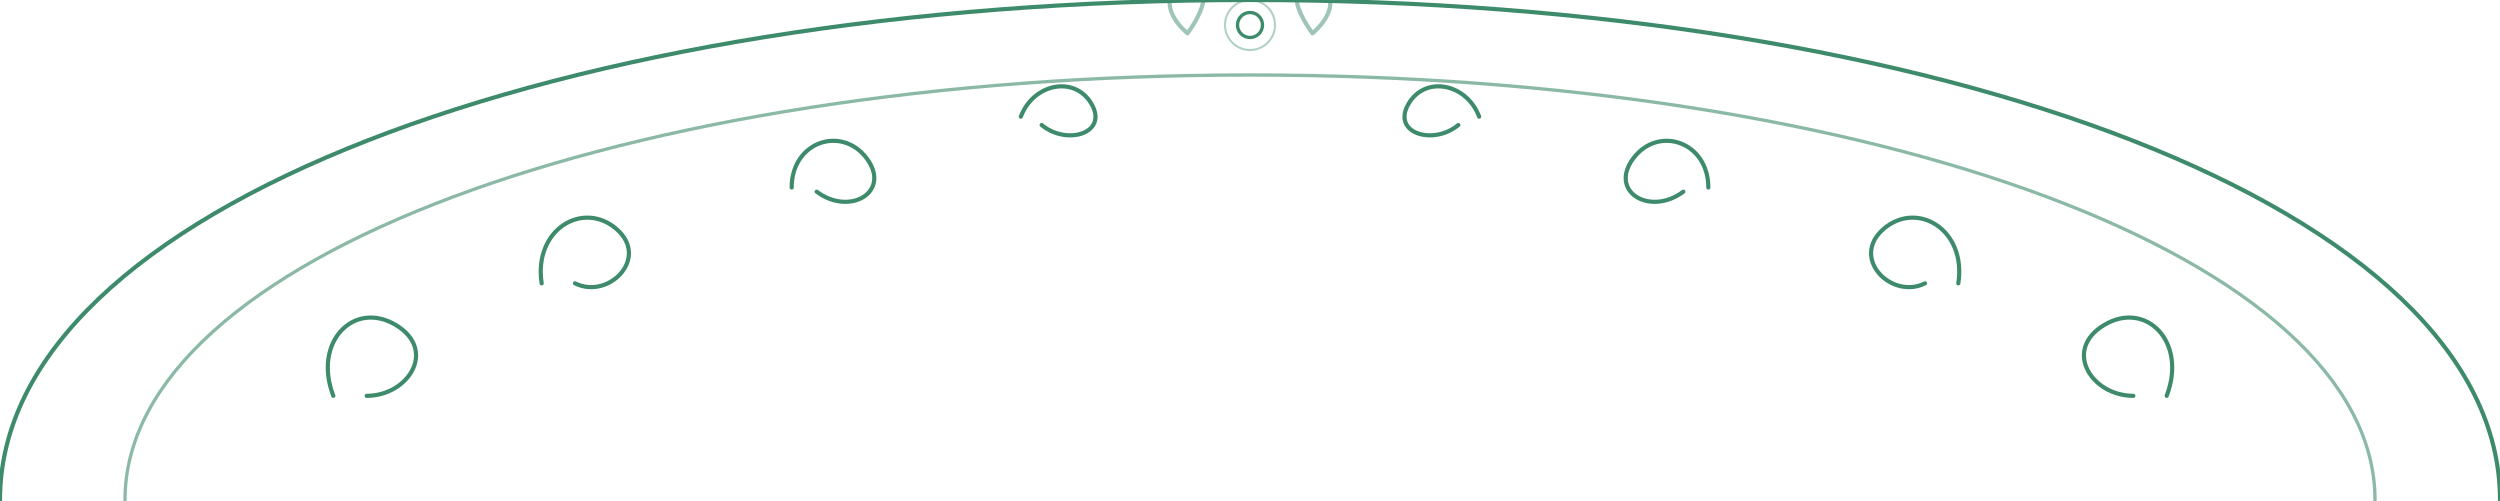
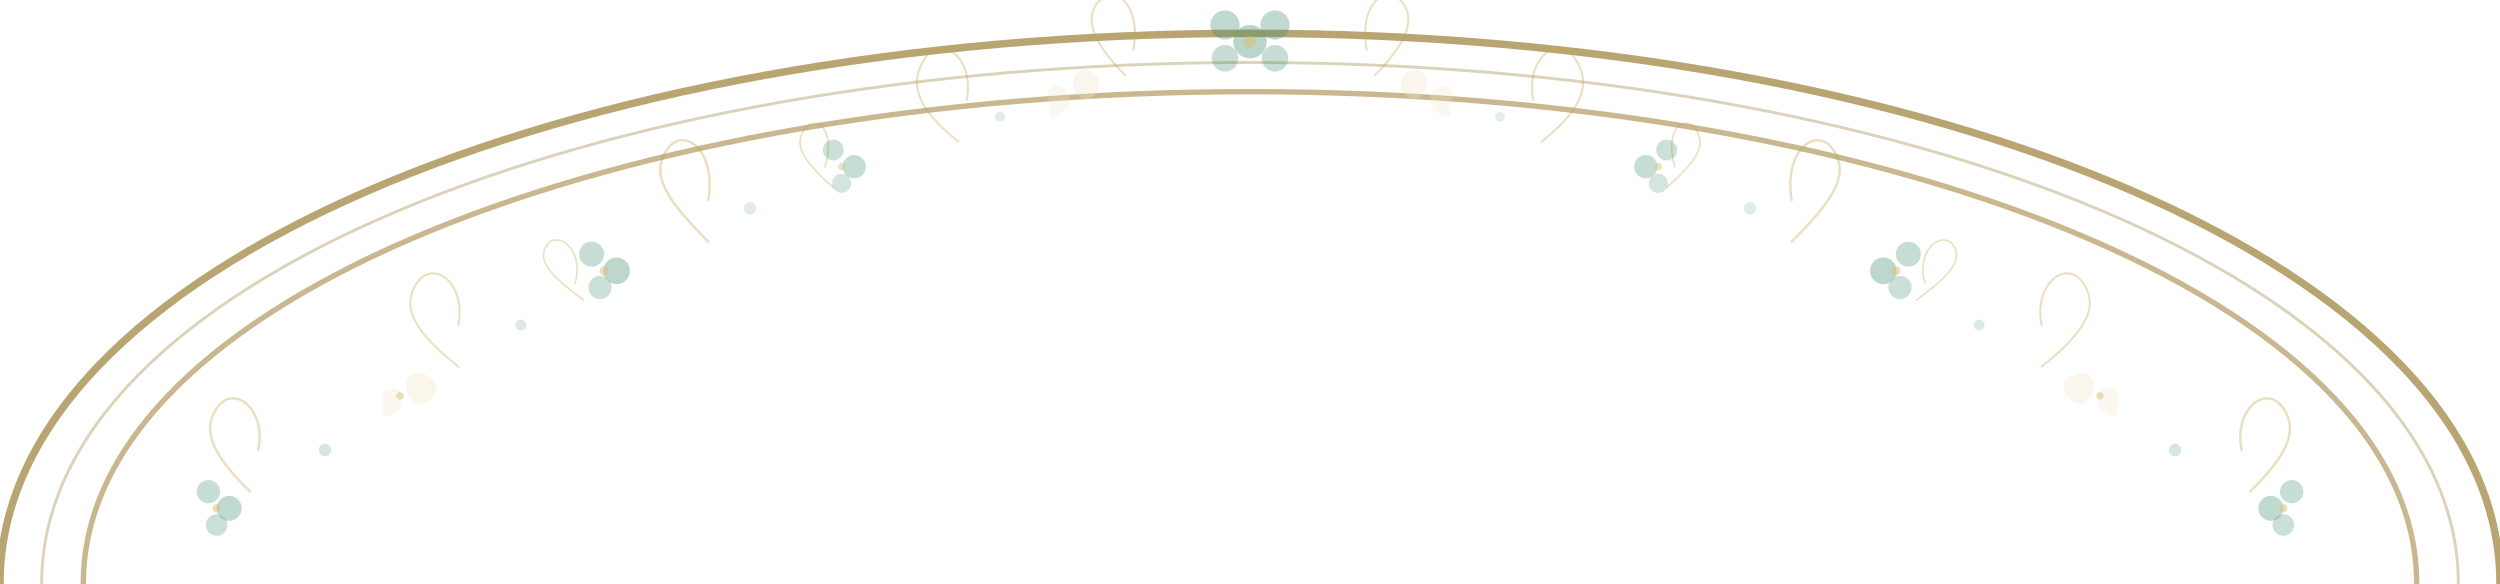
- <svg xmlns="http://www.w3.org/2000/svg" width="600" height="120" viewBox="0 0 600 120" fill="none">
-   <g opacity="1" stroke="#3d8b6b" stroke-width="1" stroke-linecap="round" fill="none">
-     <path d="M0 120 C0 50, 135 0, 300 0 C465 0, 600 50, 600 120" stroke-width="1" />
-     <path d="M30 120 C30 62, 150 18, 300 18 C450 18, 570 62, 570 120" stroke-width="0.8" opacity="0.6" />
-     <circle cx="300" cy="6" r="3" stroke-width="0.8" />
-     <circle cx="300" cy="6" r="6" stroke-width="0.5" opacity="0.4" />
-     <path d="M285 8 C278 2, 280 -5, 288 -2 C290 -1, 288 4, 285 8" opacity="0.5" />
-     <path d="M315 8 C322 2, 320 -5, 312 -2 C310 -1, 312 4, 315 8" opacity="0.5" />
-     <path d="M80 95 C75 82, 85 72, 95 78 C105 84, 98 95, 88 95" />
-     <path d="M130 68 C128 55, 140 48, 148 55 C156 62, 146 72, 138 68" />
-     <path d="M190 45 C190 34, 202 30, 208 38 C214 46, 204 52, 196 46" />
-     <path d="M245 28 C248 20, 258 18, 262 25 C266 32, 256 35, 250 30" />
-     <path d="M520 95 C525 82, 515 72, 505 78 C495 84, 502 95, 512 95" />
-     <path d="M470 68 C472 55, 460 48, 452 55 C444 62, 454 72, 462 68" />
-     <path d="M410 45 C410 34, 398 30, 392 38 C386 46, 396 52, 404 46" />
-     <path d="M355 28 C352 20, 342 18, 338 25 C334 32, 344 35, 350 30" />
+ <svg xmlns="http://www.w3.org/2000/svg" width="600" height="140" viewBox="0 0 600 140" fill="none">
+   <g stroke-linecap="round" stroke-linejoin="round">
+     <g stroke="#8B6914" fill="none" opacity="0.6">
+       <path d="M0 140 C0 65, 135 8, 300 8 C465 8, 600 65, 600 140" stroke-width="1.8" />
+       <path d="M20 140 C20 72, 148 22, 300 22 C452 22, 580 72, 580 140" stroke-width="1.3" opacity="0.8" />
+       <path d="M10 140 C10 68, 142 15, 300 15 C458 15, 590 68, 590 140" stroke-width="0.7" opacity="0.5" />
+     </g>
+     <g opacity="0.7">
+       <circle cx="300" cy="10" r="4" fill="#3d8b6b" fill-opacity="0.5" stroke="none" />
+       <circle cx="294" cy="6" r="3.5" fill="#3d8b6b" fill-opacity="0.45" stroke="none" />
+       <circle cx="306" cy="6" r="3.5" fill="#3d8b6b" fill-opacity="0.45" stroke="none" />
+       <circle cx="294" cy="14" r="3.2" fill="#3d8b6b" fill-opacity="0.4" stroke="none" />
+       <circle cx="306" cy="14" r="3.2" fill="#3d8b6b" fill-opacity="0.4" stroke="none" />
+       <circle cx="300" cy="10" r="1.5" fill="#C4A44A" fill-opacity="0.6" stroke="none" />
+     </g>
+     <g stroke="#C4A44A" fill="none" opacity="0.35">
+       <path d="M60 118 C52 110, 48 104, 52 98 C56 92, 64 98, 62 108" stroke-width="0.6" />
+       <path d="M110 88 C100 80, 96 74, 100 68 C104 62, 112 68, 110 78" stroke-width="0.5" />
+       <path d="M170 58 C160 48, 156 42, 160 36 C164 30, 172 36, 170 48" stroke-width="0.6" />
+       <path d="M230 34 C220 26, 218 20, 222 14 C226 8, 234 14, 232 24" stroke-width="0.5" />
+       <path d="M270 18 C262 10, 260 4, 264 0 C268 -4, 274 2, 272 12" stroke-width="0.5" />
+       <path d="M540 118 C548 110, 552 104, 548 98 C544 92, 536 98, 538 108" stroke-width="0.6" />
+       <path d="M490 88 C500 80, 504 74, 500 68 C496 62, 488 68, 490 78" stroke-width="0.5" />
+       <path d="M430 58 C440 48, 444 42, 440 36 C436 30, 428 36, 430 48" stroke-width="0.6" />
+       <path d="M370 34 C380 26, 382 20, 378 14 C374 8, 366 14, 368 24" stroke-width="0.5" />
+       <path d="M330 18 C338 10, 340 4, 336 0 C332 -4, 326 2, 328 12" stroke-width="0.5" />
+       <path d="M140 72 C132 66, 128 62, 132 58 C136 56, 140 62, 138 68" stroke-width="0.4" />
+       <path d="M460 72 C468 66, 472 62, 468 58 C464 56, 460 62, 462 68" stroke-width="0.4" />
+       <path d="M200 45 C192 38, 190 34, 194 30 C198 28, 200 34, 198 40" stroke-width="0.4" />
+       <path d="M400 45 C408 38, 410 34, 406 30 C402 28, 400 34, 402 40" stroke-width="0.4" />
+     </g>
+     <g opacity="0.7">
+       <circle cx="55" cy="122" r="3" fill="#3d8b6b" fill-opacity="0.45" stroke="none" />
+       <circle cx="50" cy="118" r="2.8" fill="#3d8b6b" fill-opacity="0.4" stroke="none" />
+       <circle cx="52" cy="126" r="2.6" fill="#3d8b6b" fill-opacity="0.38" stroke="none" />
+       <circle cx="52" cy="122" r="1" fill="#C4A44A" fill-opacity="0.55" stroke="none" />
+       <path d="M98 95 C96 90, 100 88, 104 91 C106 93, 104 97, 100 97Z" fill="#F5E6C8" fill-opacity="0.5" stroke="none" />
+       <path d="M92 98 C90 94, 94 92, 96 94 C98 96, 96 100, 92 100Z" fill="#F5E6C8" fill-opacity="0.4" stroke="none" />
+       <circle cx="96" cy="95" r="0.9" fill="#C4A44A" fill-opacity="0.5" stroke="none" />
+       <circle cx="148" cy="65" r="3.2" fill="#3d8b6b" fill-opacity="0.48" stroke="none" />
+       <circle cx="142" cy="61" r="3" fill="#3d8b6b" fill-opacity="0.42" stroke="none" />
+       <circle cx="144" cy="69" r="2.8" fill="#3d8b6b" fill-opacity="0.38" stroke="none" />
+       <circle cx="145" cy="65" r="1.1" fill="#C4A44A" fill-opacity="0.52" stroke="none" />
+       <circle cx="205" cy="40" r="2.8" fill="#3d8b6b" fill-opacity="0.42" stroke="none" />
+       <circle cx="200" cy="36" r="2.5" fill="#3d8b6b" fill-opacity="0.38" stroke="none" />
+       <circle cx="202" cy="44" r="2.3" fill="#3d8b6b" fill-opacity="0.32" stroke="none" />
+       <circle cx="202" cy="40" r="0.9" fill="#C4A44A" fill-opacity="0.45" stroke="none" />
+       <path d="M258 22 C256 18, 260 15, 263 18 C265 20, 263 24, 260 24Z" fill="#F5E6C8" fill-opacity="0.45" stroke="none" />
+       <path d="M252 25 C250 21, 254 19, 256 22 C258 24, 256 28, 252 28Z" fill="#F5E6C8" fill-opacity="0.38" stroke="none" />
+       <circle cx="545" cy="122" r="3" fill="#3d8b6b" fill-opacity="0.45" stroke="none" />
+       <circle cx="550" cy="118" r="2.8" fill="#3d8b6b" fill-opacity="0.4" stroke="none" />
+       <circle cx="548" cy="126" r="2.6" fill="#3d8b6b" fill-opacity="0.38" stroke="none" />
+       <circle cx="548" cy="122" r="1" fill="#C4A44A" fill-opacity="0.55" stroke="none" />
+       <path d="M502 95 C504 90, 500 88, 496 91 C494 93, 496 97, 500 97Z" fill="#F5E6C8" fill-opacity="0.5" stroke="none" />
+       <path d="M508 98 C510 94, 506 92, 504 94 C502 96, 504 100, 508 100Z" fill="#F5E6C8" fill-opacity="0.4" stroke="none" />
+       <circle cx="504" cy="95" r="0.9" fill="#C4A44A" fill-opacity="0.5" stroke="none" />
+       <circle cx="452" cy="65" r="3.2" fill="#3d8b6b" fill-opacity="0.48" stroke="none" />
+       <circle cx="458" cy="61" r="3" fill="#3d8b6b" fill-opacity="0.42" stroke="none" />
+       <circle cx="456" cy="69" r="2.8" fill="#3d8b6b" fill-opacity="0.38" stroke="none" />
+       <circle cx="455" cy="65" r="1.1" fill="#C4A44A" fill-opacity="0.52" stroke="none" />
+       <circle cx="395" cy="40" r="2.8" fill="#3d8b6b" fill-opacity="0.42" stroke="none" />
+       <circle cx="400" cy="36" r="2.5" fill="#3d8b6b" fill-opacity="0.38" stroke="none" />
+       <circle cx="398" cy="44" r="2.3" fill="#3d8b6b" fill-opacity="0.32" stroke="none" />
+       <circle cx="398" cy="40" r="0.9" fill="#C4A44A" fill-opacity="0.45" stroke="none" />
+       <path d="M342 22 C344 18, 340 15, 337 18 C335 20, 337 24, 340 24Z" fill="#F5E6C8" fill-opacity="0.45" stroke="none" />
+       <path d="M348 25 C350 21, 346 19, 344 22 C342 24, 344 28, 348 28Z" fill="#F5E6C8" fill-opacity="0.38" stroke="none" />
+       <circle cx="78" cy="108" r="1.5" fill="#3d8b6b" fill-opacity="0.3" stroke="none" />
+       <circle cx="125" cy="78" r="1.3" fill="#3d8b6b" fill-opacity="0.25" stroke="none" />
+       <circle cx="180" cy="50" r="1.5" fill="#3d8b6b" fill-opacity="0.22" stroke="none" />
+       <circle cx="240" cy="28" r="1.2" fill="#3d8b6b" fill-opacity="0.2" stroke="none" />
+       <circle cx="360" cy="28" r="1.2" fill="#3d8b6b" fill-opacity="0.2" stroke="none" />
+       <circle cx="420" cy="50" r="1.5" fill="#3d8b6b" fill-opacity="0.22" stroke="none" />
+       <circle cx="475" cy="78" r="1.3" fill="#3d8b6b" fill-opacity="0.25" stroke="none" />
+       <circle cx="522" cy="108" r="1.5" fill="#3d8b6b" fill-opacity="0.3" stroke="none" />
+     </g>
  </g>
</svg>
